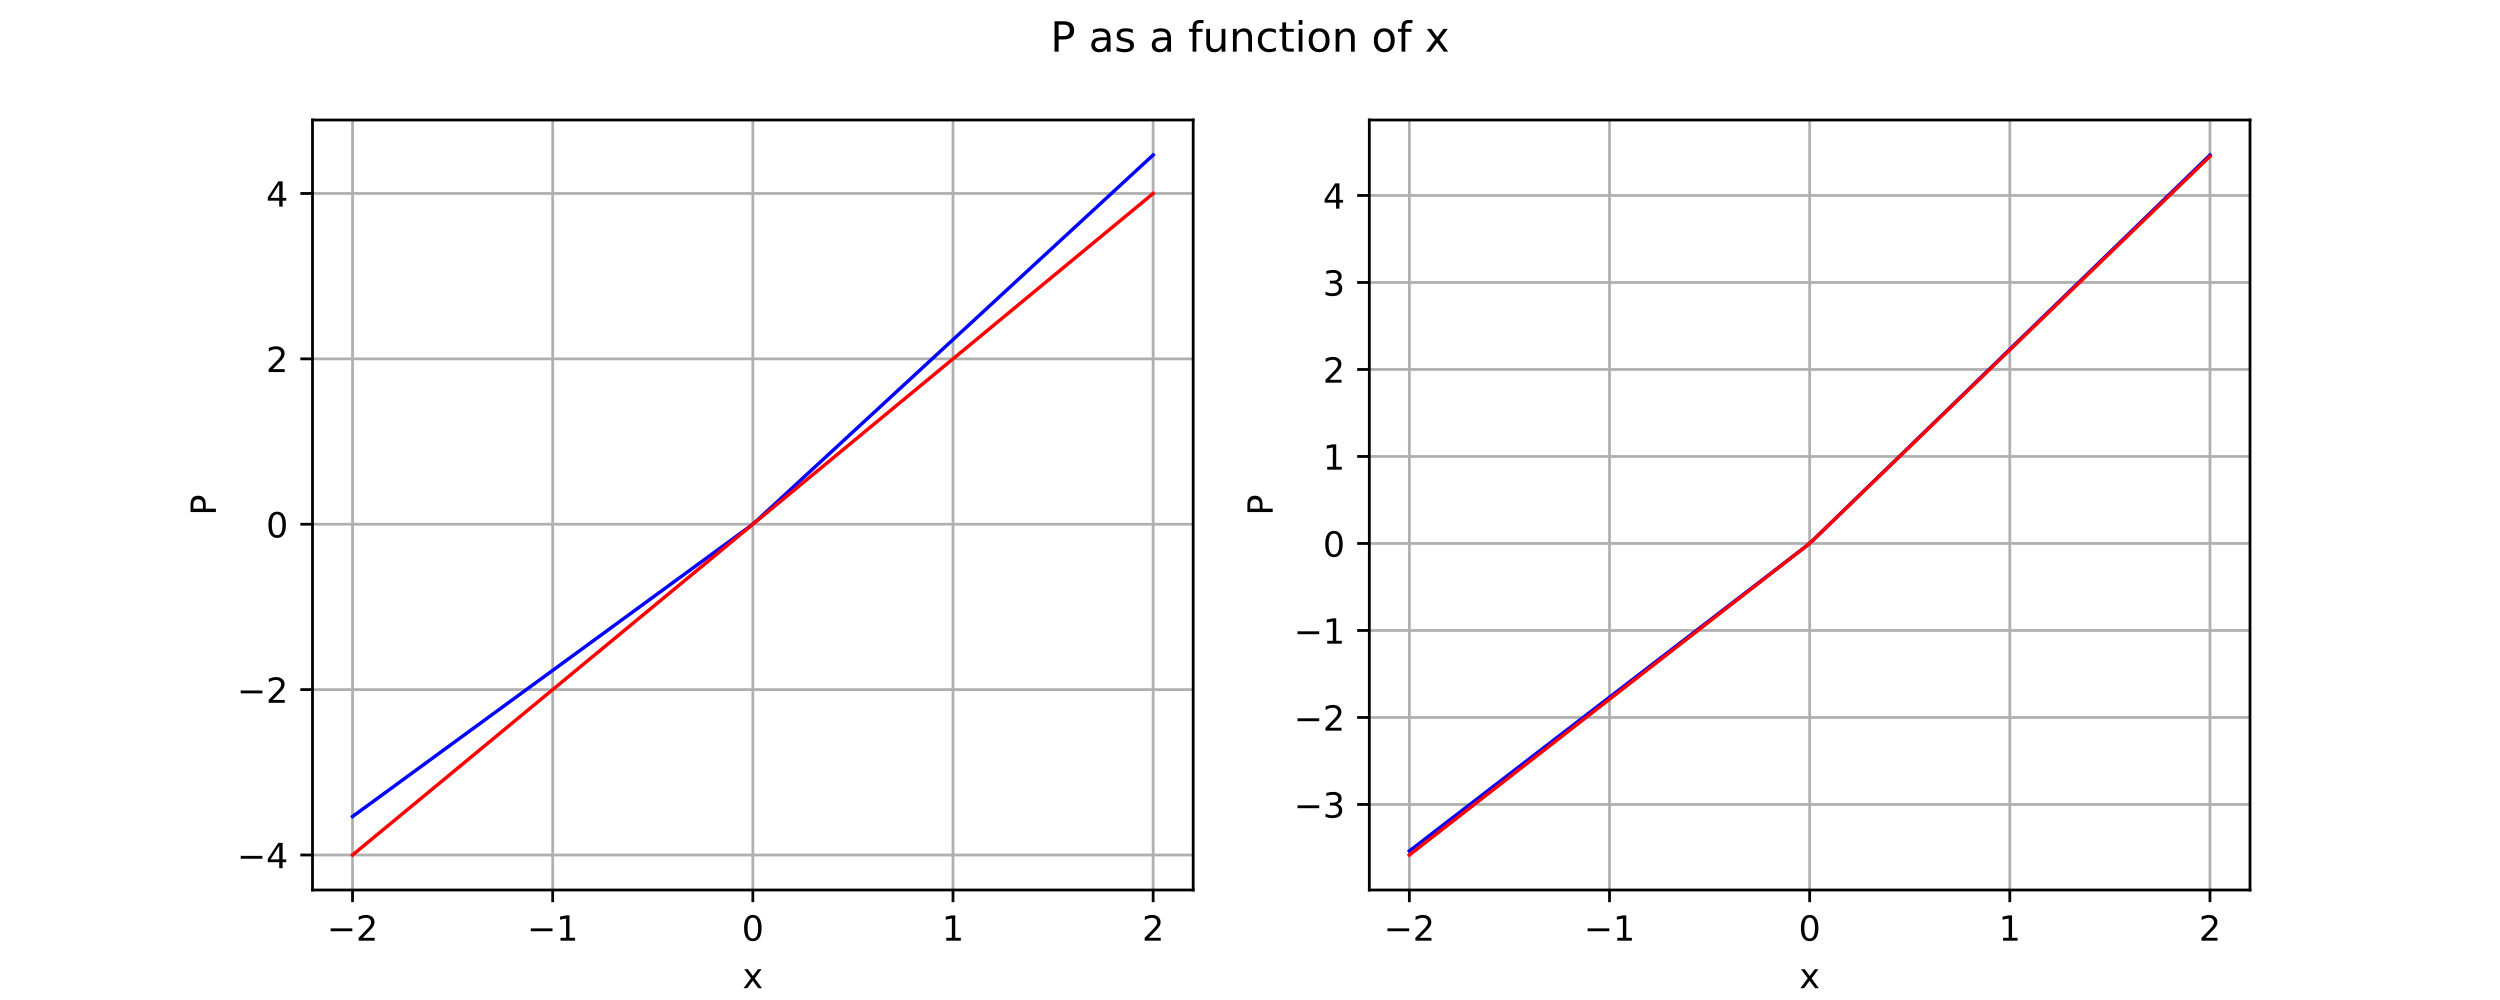
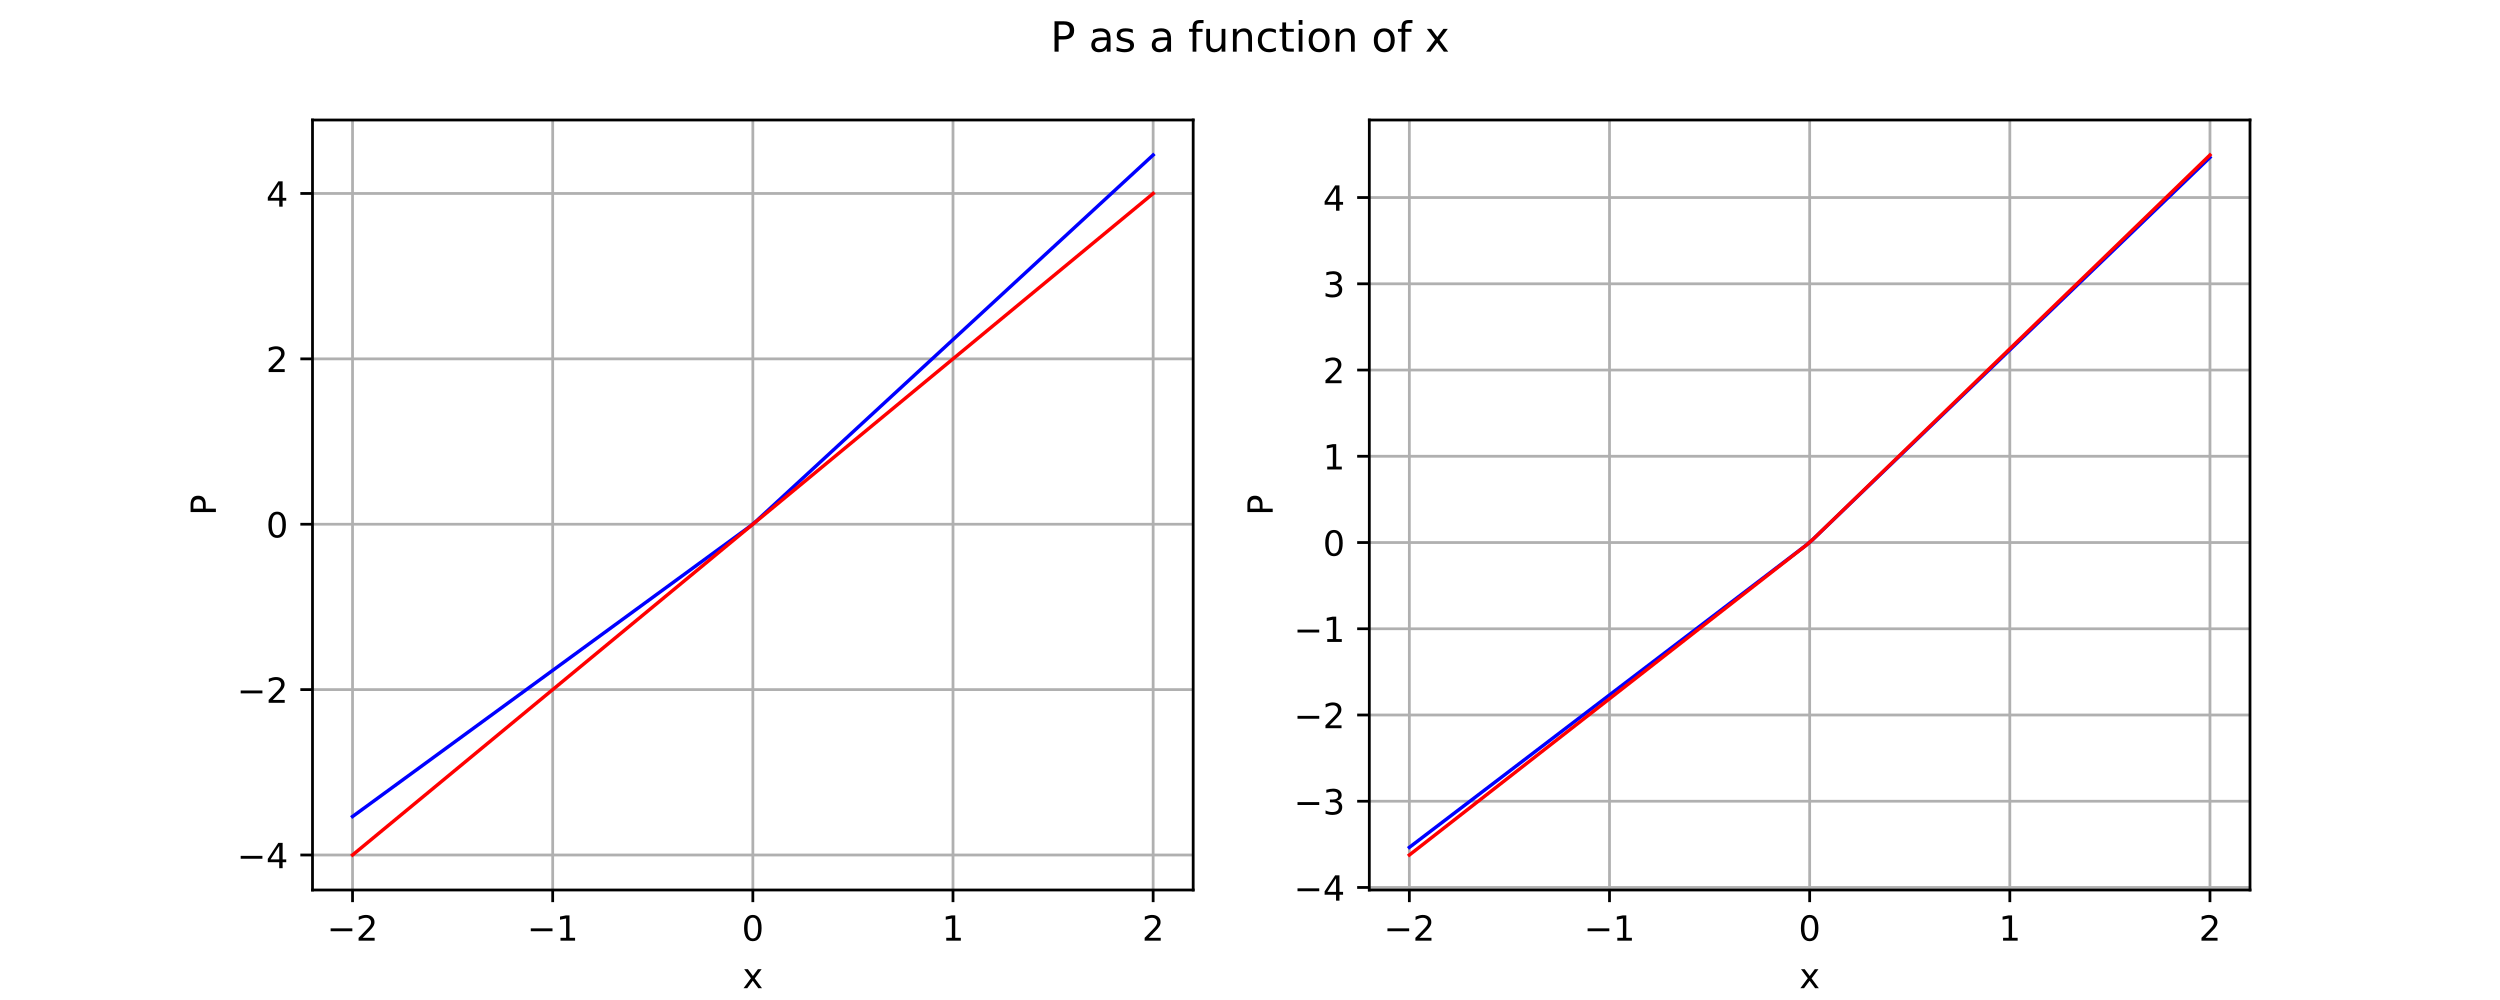
<svg xmlns="http://www.w3.org/2000/svg" xmlns:xlink="http://www.w3.org/1999/xlink" width="720pt" height="288pt" viewBox="0 0 720 288" version="1.1">
  <defs>
    <style type="text/css">*{stroke-linejoin: round; stroke-linecap: butt}</style>
  </defs>
  <g id="figure_1">
    <g id="patch_1">
      <path d="M 0 288  L 720 288  L 720 0  L 0 0  z " style="fill: #ffffff" />
    </g>
    <g id="axes_1">
      <g id="patch_2">
        <path d="M 90 256.32  L 343.636 256.32  L 343.636 34.56  L 90 34.56  z " style="fill: #ffffff" />
      </g>
      <g id="matplotlib.axis_1">
        <g id="xtick_1">
          <g id="line2d_1">
            <path d="M 101.529 256.32  L 101.529 34.56  " clip-path="url(#p474aecb3b6)" style="fill: none; stroke: #b0b0b0; stroke-width: 0.8; stroke-linecap: square" />
          </g>
          <g id="line2d_2">
            <defs>
              <path id="m4a92d99fee" d="M 0 0  L 0 3.5  " style="stroke: #000000; stroke-width: 0.8" />
            </defs>
            <g>
              <use xlink:href="#m4a92d99fee" x="101.529" y="256.32" style="stroke: #000000; stroke-width: 0.8" />
            </g>
          </g>
          <g id="text_1">
            <g transform="translate(94.15783 270.9184) scale(0.1 -0.1)">
              <defs>
                <path id="DejaVuSans-2212" d="M 678 2272  L 4684 2272  L 4684 1741  L 678 1741  L 678 2272  z " transform="scale(0.015625)" />
                <path id="DejaVuSans-32" d="M 1228 531  L 3431 531  L 3431 0  L 469 0  L 469 531  Q 828 903 1448 1529  Q 2069 2156 2228 2338  Q 2531 2678 2651 2914  Q 2772 3150 2772 3378  Q 2772 3750 2511 3984  Q 2250 4219 1831 4219  Q 1534 4219 1204 4116  Q 875 4013 500 3803  L 500 4441  Q 881 4594 1212 4672  Q 1544 4750 1819 4750  Q 2544 4750 2975 4387  Q 3406 4025 3406 3419  Q 3406 3131 3298 2873  Q 3191 2616 2906 2266  Q 2828 2175 2409 1742  Q 1991 1309 1228 531  z " transform="scale(0.015625)" />
              </defs>
              <use xlink:href="#DejaVuSans-2212" />
              <use xlink:href="#DejaVuSans-32" transform="translate(83.78906 0)" />
            </g>
          </g>
        </g>
        <g id="xtick_2">
          <g id="line2d_3">
            <path d="M 159.174 256.32  L 159.174 34.56  " clip-path="url(#p474aecb3b6)" style="fill: none; stroke: #b0b0b0; stroke-width: 0.8; stroke-linecap: square" />
          </g>
          <g id="line2d_4">
            <g>
              <use xlink:href="#m4a92d99fee" x="159.174" y="256.32" style="stroke: #000000; stroke-width: 0.8" />
            </g>
          </g>
          <g id="text_2">
            <g transform="translate(151.8025 270.9184) scale(0.1 -0.1)">
              <defs>
                <path id="DejaVuSans-31" d="M 794 531  L 1825 531  L 1825 4091  L 703 3866  L 703 4441  L 1819 4666  L 2450 4666  L 2450 531  L 3481 531  L 3481 0  L 794 0  L 794 531  z " transform="scale(0.015625)" />
              </defs>
              <use xlink:href="#DejaVuSans-2212" />
              <use xlink:href="#DejaVuSans-31" transform="translate(83.78906 0)" />
            </g>
          </g>
        </g>
        <g id="xtick_3">
          <g id="line2d_5">
            <path d="M 216.818 256.32  L 216.818 34.56  " clip-path="url(#p474aecb3b6)" style="fill: none; stroke: #b0b0b0; stroke-width: 0.8; stroke-linecap: square" />
          </g>
          <g id="line2d_6">
            <g>
              <use xlink:href="#m4a92d99fee" x="216.818" y="256.32" style="stroke: #000000; stroke-width: 0.8" />
            </g>
          </g>
          <g id="text_3">
            <g transform="translate(213.6369 270.9184) scale(0.1 -0.1)">
              <defs>
                <path id="DejaVuSans-30" d="M 2034 4250  Q 1547 4250 1301 3770  Q 1056 3291 1056 2328  Q 1056 1369 1301 889  Q 1547 409 2034 409  Q 2525 409 2770 889  Q 3016 1369 3016 2328  Q 3016 3291 2770 3770  Q 2525 4250 2034 4250  z M 2034 4750  Q 2819 4750 3233 4129  Q 3647 3509 3647 2328  Q 3647 1150 3233 529  Q 2819 -91 2034 -91  Q 1250 -91 836 529  Q 422 1150 422 2328  Q 422 3509 836 4129  Q 1250 4750 2034 4750  z " transform="scale(0.015625)" />
              </defs>
              <use xlink:href="#DejaVuSans-30" />
            </g>
          </g>
        </g>
        <g id="xtick_4">
          <g id="line2d_7">
            <path d="M 274.463 256.32  L 274.463 34.56  " clip-path="url(#p474aecb3b6)" style="fill: none; stroke: #b0b0b0; stroke-width: 0.8; stroke-linecap: square" />
          </g>
          <g id="line2d_8">
            <g>
              <use xlink:href="#m4a92d99fee" x="274.463" y="256.32" style="stroke: #000000; stroke-width: 0.8" />
            </g>
          </g>
          <g id="text_4">
            <g transform="translate(271.2816 270.9184) scale(0.1 -0.1)">
              <use xlink:href="#DejaVuSans-31" />
            </g>
          </g>
        </g>
        <g id="xtick_5">
          <g id="line2d_9">
            <path d="M 332.107 256.32  L 332.107 34.56  " clip-path="url(#p474aecb3b6)" style="fill: none; stroke: #b0b0b0; stroke-width: 0.8; stroke-linecap: square" />
          </g>
          <g id="line2d_10">
            <g>
              <use xlink:href="#m4a92d99fee" x="332.107" y="256.32" style="stroke: #000000; stroke-width: 0.8" />
            </g>
          </g>
          <g id="text_5">
            <g transform="translate(328.9262 270.9184) scale(0.1 -0.1)">
              <use xlink:href="#DejaVuSans-32" />
            </g>
          </g>
        </g>
        <g id="text_6">
          <g transform="translate(213.8588 284.5966) scale(0.1 -0.1)">
            <defs>
              <path id="DejaVuSans-78" d="M 3513 3500  L 2247 1797  L 3578 0  L 2900 0  L 1881 1375  L 863 0  L 184 0  L 1544 1831  L 300 3500  L 978 3500  L 1906 2253  L 2834 3500  L 3513 3500  z " transform="scale(0.015625)" />
            </defs>
            <use xlink:href="#DejaVuSans-78" />
          </g>
        </g>
      </g>
      <g id="matplotlib.axis_2">
        <g id="ytick_1">
          <g id="line2d_11">
            <path d="M 90 246.24  L 343.636 246.24  " clip-path="url(#p474aecb3b6)" style="fill: none; stroke: #b0b0b0; stroke-width: 0.8; stroke-linecap: square" />
          </g>
          <g id="line2d_12">
            <defs>
              <path id="mb3cb5c074b" d="M 0 0  L -3.5 0  " style="stroke: #000000; stroke-width: 0.8" />
            </defs>
            <g>
              <use xlink:href="#mb3cb5c074b" x="90" y="246.24" style="stroke: #000000; stroke-width: 0.8" />
            </g>
          </g>
          <g id="text_7">
            <g transform="translate(68.25781 250.0392) scale(0.1 -0.1)">
              <defs>
                <path id="DejaVuSans-34" d="M 2419 4116  L 825 1625  L 2419 1625  L 2419 4116  z M 2253 4666  L 3047 4666  L 3047 1625  L 3713 1625  L 3713 1100  L 3047 1100  L 3047 0  L 2419 0  L 2419 1100  L 313 1100  L 313 1709  L 2253 4666  z " transform="scale(0.015625)" />
              </defs>
              <use xlink:href="#DejaVuSans-2212" />
              <use xlink:href="#DejaVuSans-34" transform="translate(83.78906 0)" />
            </g>
          </g>
        </g>
        <g id="ytick_2">
          <g id="line2d_13">
            <path d="M 90 198.61  L 343.636 198.61  " clip-path="url(#p474aecb3b6)" style="fill: none; stroke: #b0b0b0; stroke-width: 0.8; stroke-linecap: square" />
          </g>
          <g id="line2d_14">
            <g>
              <use xlink:href="#mb3cb5c074b" x="90" y="198.61" style="stroke: #000000; stroke-width: 0.8" />
            </g>
          </g>
          <g id="text_8">
            <g transform="translate(68.25781 202.4093) scale(0.1 -0.1)">
              <use xlink:href="#DejaVuSans-2212" />
              <use xlink:href="#DejaVuSans-32" transform="translate(83.78906 0)" />
            </g>
          </g>
        </g>
        <g id="ytick_3">
          <g id="line2d_15">
            <path d="M 90 150.98  L 343.636 150.98  " clip-path="url(#p474aecb3b6)" style="fill: none; stroke: #b0b0b0; stroke-width: 0.8; stroke-linecap: square" />
          </g>
          <g id="line2d_16">
            <g>
              <use xlink:href="#mb3cb5c074b" x="90" y="150.98" style="stroke: #000000; stroke-width: 0.8" />
            </g>
          </g>
          <g id="text_9">
            <g transform="translate(76.6375 154.7794) scale(0.1 -0.1)">
              <use xlink:href="#DejaVuSans-30" />
            </g>
          </g>
        </g>
        <g id="ytick_4">
          <g id="line2d_17">
            <path d="M 90 103.35  L 343.636 103.35  " clip-path="url(#p474aecb3b6)" style="fill: none; stroke: #b0b0b0; stroke-width: 0.8; stroke-linecap: square" />
          </g>
          <g id="line2d_18">
            <g>
              <use xlink:href="#mb3cb5c074b" x="90" y="103.35" style="stroke: #000000; stroke-width: 0.8" />
            </g>
          </g>
          <g id="text_10">
            <g transform="translate(76.6375 107.1495) scale(0.1 -0.1)">
              <use xlink:href="#DejaVuSans-32" />
            </g>
          </g>
        </g>
        <g id="ytick_5">
          <g id="line2d_19">
            <path d="M 90 55.72  L 343.636 55.72  " clip-path="url(#p474aecb3b6)" style="fill: none; stroke: #b0b0b0; stroke-width: 0.8; stroke-linecap: square" />
          </g>
          <g id="line2d_20">
            <g>
              <use xlink:href="#mb3cb5c074b" x="90" y="55.72" style="stroke: #000000; stroke-width: 0.8" />
            </g>
          </g>
          <g id="text_11">
            <g transform="translate(76.6375 59.51962) scale(0.1 -0.1)">
              <use xlink:href="#DejaVuSans-34" />
            </g>
          </g>
        </g>
        <g id="text_12">
          <g transform="translate(62.17813 148.4548) rotate(-90) scale(0.1 -0.1)">
            <defs>
              <path id="DejaVuSans-50" d="M 1259 4147  L 1259 2394  L 2053 2394  Q 2494 2394 2734 2622  Q 2975 2850 2975 3272  Q 2975 3691 2734 3919  Q 2494 4147 2053 4147  L 1259 4147  z M 628 4666  L 2053 4666  Q 2838 4666 3239 4311  Q 3641 3956 3641 3272  Q 3641 2581 3239 2228  Q 2838 1875 2053 1875  L 1259 1875  L 1259 0  L 628 0  L 628 4666  z " transform="scale(0.015625)" />
            </defs>
            <use xlink:href="#DejaVuSans-50" />
          </g>
        </g>
      </g>
      <g id="line2d_21">
        <path d="M 101.529 235.16  L 215.91 151.643  L 217.726 150.143  L 332.107 44.64  L 332.107 44.64  " clip-path="url(#p474aecb3b6)" style="fill: none; stroke: #0000ff; stroke-linecap: square" />
      </g>
      <g id="line2d_22">
        <path d="M 101.529 246.24  L 332.107 55.72  L 332.107 55.72  " clip-path="url(#p474aecb3b6)" style="fill: none; stroke: #ff0000; stroke-linecap: square" />
      </g>
      <g id="patch_3">
        <path d="M 90 256.32  L 90 34.56  " style="fill: none; stroke: #000000; stroke-width: 0.8; stroke-linejoin: miter; stroke-linecap: square" />
      </g>
      <g id="patch_4">
        <path d="M 343.636 256.32  L 343.636 34.56  " style="fill: none; stroke: #000000; stroke-width: 0.8; stroke-linejoin: miter; stroke-linecap: square" />
      </g>
      <g id="patch_5">
        <path d="M 90 256.32  L 343.636 256.32  " style="fill: none; stroke: #000000; stroke-width: 0.8; stroke-linejoin: miter; stroke-linecap: square" />
      </g>
      <g id="patch_6">
        <path d="M 90 34.56  L 343.636 34.56  " style="fill: none; stroke: #000000; stroke-width: 0.8; stroke-linejoin: miter; stroke-linecap: square" />
      </g>
    </g>
    <g id="axes_2">
      <g id="patch_7">
        <path d="M 394.364 256.32  L 648 256.32  L 648 34.56  L 394.364 34.56  z " style="fill: #ffffff" />
      </g>
      <g id="matplotlib.axis_3">
        <g id="xtick_6">
          <g id="line2d_23">
            <path d="M 405.893 256.32  L 405.893 34.56  " clip-path="url(#pf6bc59751c)" style="fill: none; stroke: #b0b0b0; stroke-width: 0.8; stroke-linecap: square" />
          </g>
          <g id="line2d_24">
            <g>
              <use xlink:href="#m4a92d99fee" x="405.893" y="256.32" style="stroke: #000000; stroke-width: 0.8" />
            </g>
          </g>
          <g id="text_13">
            <g transform="translate(398.5215 270.9184) scale(0.1 -0.1)">
              <use xlink:href="#DejaVuSans-2212" />
              <use xlink:href="#DejaVuSans-32" transform="translate(83.78906 0)" />
            </g>
          </g>
        </g>
        <g id="xtick_7">
          <g id="line2d_25">
            <path d="M 463.537 256.32  L 463.537 34.56  " clip-path="url(#pf6bc59751c)" style="fill: none; stroke: #b0b0b0; stroke-width: 0.8; stroke-linecap: square" />
          </g>
          <g id="line2d_26">
            <g>
              <use xlink:href="#m4a92d99fee" x="463.537" y="256.32" style="stroke: #000000; stroke-width: 0.8" />
            </g>
          </g>
          <g id="text_14">
            <g transform="translate(456.1661 270.9184) scale(0.1 -0.1)">
              <use xlink:href="#DejaVuSans-2212" />
              <use xlink:href="#DejaVuSans-31" transform="translate(83.78906 0)" />
            </g>
          </g>
        </g>
        <g id="xtick_8">
          <g id="line2d_27">
            <path d="M 521.182 256.32  L 521.182 34.56  " clip-path="url(#pf6bc59751c)" style="fill: none; stroke: #b0b0b0; stroke-width: 0.8; stroke-linecap: square" />
          </g>
          <g id="line2d_28">
            <g>
              <use xlink:href="#m4a92d99fee" x="521.182" y="256.32" style="stroke: #000000; stroke-width: 0.8" />
            </g>
          </g>
          <g id="text_15">
            <g transform="translate(518.0006 270.9184) scale(0.1 -0.1)">
              <use xlink:href="#DejaVuSans-30" />
            </g>
          </g>
        </g>
        <g id="xtick_9">
          <g id="line2d_29">
            <path d="M 578.826 256.32  L 578.826 34.56  " clip-path="url(#pf6bc59751c)" style="fill: none; stroke: #b0b0b0; stroke-width: 0.8; stroke-linecap: square" />
          </g>
          <g id="line2d_30">
            <g>
              <use xlink:href="#m4a92d99fee" x="578.826" y="256.32" style="stroke: #000000; stroke-width: 0.8" />
            </g>
          </g>
          <g id="text_16">
            <g transform="translate(575.6452 270.9184) scale(0.1 -0.1)">
              <use xlink:href="#DejaVuSans-31" />
            </g>
          </g>
        </g>
        <g id="xtick_10">
          <g id="line2d_31">
            <path d="M 636.471 256.32  L 636.471 34.56  " clip-path="url(#pf6bc59751c)" style="fill: none; stroke: #b0b0b0; stroke-width: 0.8; stroke-linecap: square" />
          </g>
          <g id="line2d_32">
            <g>
              <use xlink:href="#m4a92d99fee" x="636.471" y="256.32" style="stroke: #000000; stroke-width: 0.8" />
            </g>
          </g>
          <g id="text_17">
            <g transform="translate(633.2898 270.9184) scale(0.1 -0.1)">
              <use xlink:href="#DejaVuSans-32" />
            </g>
          </g>
        </g>
        <g id="text_18">
          <g transform="translate(518.2224 284.5966) scale(0.1 -0.1)">
            <use xlink:href="#DejaVuSans-78" />
          </g>
        </g>
      </g>
      <g id="matplotlib.axis_4">
        <g id="ytick_6">
          <g id="line2d_33">
-             <path d="M 394.364 231.681  L 648 231.681  " clip-path="url(#pf6bc59751c)" style="fill: none; stroke: #b0b0b0; stroke-width: 0.8; stroke-linecap: square" />
+             <path d="M 394.364 255.596  L 648 255.596  " clip-path="url(#pf6bc59751c)" style="fill: none; stroke: #b0b0b0; stroke-width: 0.8; stroke-linecap: square" />
          </g>
          <g id="line2d_34">
            <g>
-               <use xlink:href="#mb3cb5c074b" x="394.364" y="231.681" style="stroke: #000000; stroke-width: 0.8" />
+               <use xlink:href="#mb3cb5c074b" x="394.364" y="255.596" style="stroke: #000000; stroke-width: 0.8" />
            </g>
          </g>
          <g id="text_19">
-             <g transform="translate(372.6214 235.4806) scale(0.1 -0.1)">
+             <g transform="translate(372.6214 259.3954) scale(0.1 -0.1)">
+               <use xlink:href="#DejaVuSans-2212" />
+               <use xlink:href="#DejaVuSans-34" transform="translate(83.78906 0)" />
+             </g>
+           </g>
+         </g>
+         <g id="ytick_7">
+           <g id="line2d_35">
+             <path d="M 394.364 230.758  L 648 230.758  " clip-path="url(#pf6bc59751c)" style="fill: none; stroke: #b0b0b0; stroke-width: 0.8; stroke-linecap: square" />
+           </g>
+           <g id="line2d_36">
+             <g>
+               <use xlink:href="#mb3cb5c074b" x="394.364" y="230.758" style="stroke: #000000; stroke-width: 0.8" />
+             </g>
+           </g>
+           <g id="text_20">
+             <g transform="translate(372.6214 234.5574) scale(0.1 -0.1)">
              <defs>
                <path id="DejaVuSans-33" d="M 2597 2516  Q 3050 2419 3304 2112  Q 3559 1806 3559 1356  Q 3559 666 3084 287  Q 2609 -91 1734 -91  Q 1441 -91 1130 -33  Q 819 25 488 141  L 488 750  Q 750 597 1062 519  Q 1375 441 1716 441  Q 2309 441 2620 675  Q 2931 909 2931 1356  Q 2931 1769 2642 2001  Q 2353 2234 1838 2234  L 1294 2234  L 1294 2753  L 1863 2753  Q 2328 2753 2575 2939  Q 2822 3125 2822 3475  Q 2822 3834 2567 4026  Q 2313 4219 1838 4219  Q 1578 4219 1281 4162  Q 984 4106 628 3988  L 628 4550  Q 988 4650 1302 4700  Q 1616 4750 1894 4750  Q 2613 4750 3031 4423  Q 3450 4097 3450 3541  Q 3450 3153 3228 2886  Q 3006 2619 2597 2516  z " transform="scale(0.015625)" />
              </defs>
              <use xlink:href="#DejaVuSans-2212" />
              <use xlink:href="#DejaVuSans-33" transform="translate(83.78906 0)" />
            </g>
          </g>
        </g>
-         <g id="ytick_7">
-           <g id="line2d_35">
-             <path d="M 394.364 206.627  L 648 206.627  " clip-path="url(#pf6bc59751c)" style="fill: none; stroke: #b0b0b0; stroke-width: 0.8; stroke-linecap: square" />
-           </g>
-           <g id="line2d_36">
-             <g>
-               <use xlink:href="#mb3cb5c074b" x="394.364" y="206.627" style="stroke: #000000; stroke-width: 0.8" />
-             </g>
-           </g>
-           <g id="text_20">
-             <g transform="translate(372.6214 210.4257) scale(0.1 -0.1)">
-               <use xlink:href="#DejaVuSans-2212" />
-               <use xlink:href="#DejaVuSans-32" transform="translate(83.78906 0)" />
-             </g>
-           </g>
-         </g>
        <g id="ytick_8">
          <g id="line2d_37">
-             <path d="M 394.364 181.572  L 648 181.572  " clip-path="url(#pf6bc59751c)" style="fill: none; stroke: #b0b0b0; stroke-width: 0.8; stroke-linecap: square" />
+             <path d="M 394.364 205.92  L 648 205.92  " clip-path="url(#pf6bc59751c)" style="fill: none; stroke: #b0b0b0; stroke-width: 0.8; stroke-linecap: square" />
          </g>
          <g id="line2d_38">
            <g>
-               <use xlink:href="#mb3cb5c074b" x="394.364" y="181.572" style="stroke: #000000; stroke-width: 0.8" />
+               <use xlink:href="#mb3cb5c074b" x="394.364" y="205.92" style="stroke: #000000; stroke-width: 0.8" />
            </g>
          </g>
          <g id="text_21">
-             <g transform="translate(372.6214 185.3709) scale(0.1 -0.1)">
-               <use xlink:href="#DejaVuSans-2212" />
-               <use xlink:href="#DejaVuSans-31" transform="translate(83.78906 0)" />
+             <g transform="translate(372.6214 209.7195) scale(0.1 -0.1)">
+               <use xlink:href="#DejaVuSans-2212" />
+               <use xlink:href="#DejaVuSans-32" transform="translate(83.78906 0)" />
            </g>
          </g>
        </g>
        <g id="ytick_9">
          <g id="line2d_39">
-             <path d="M 394.364 156.517  L 648 156.517  " clip-path="url(#pf6bc59751c)" style="fill: none; stroke: #b0b0b0; stroke-width: 0.8; stroke-linecap: square" />
+             <path d="M 394.364 181.082  L 648 181.082  " clip-path="url(#pf6bc59751c)" style="fill: none; stroke: #b0b0b0; stroke-width: 0.8; stroke-linecap: square" />
          </g>
          <g id="line2d_40">
            <g>
-               <use xlink:href="#mb3cb5c074b" x="394.364" y="156.517" style="stroke: #000000; stroke-width: 0.8" />
+               <use xlink:href="#mb3cb5c074b" x="394.364" y="181.082" style="stroke: #000000; stroke-width: 0.8" />
            </g>
          </g>
          <g id="text_22">
-             <g transform="translate(381.0011 160.316) scale(0.1 -0.1)">
-               <use xlink:href="#DejaVuSans-30" />
+             <g transform="translate(372.6214 184.8815) scale(0.1 -0.1)">
+               <use xlink:href="#DejaVuSans-2212" />
+               <use xlink:href="#DejaVuSans-31" transform="translate(83.78906 0)" />
            </g>
          </g>
        </g>
        <g id="ytick_10">
          <g id="line2d_41">
-             <path d="M 394.364 131.462  L 648 131.462  " clip-path="url(#pf6bc59751c)" style="fill: none; stroke: #b0b0b0; stroke-width: 0.8; stroke-linecap: square" />
+             <path d="M 394.364 156.244  L 648 156.244  " clip-path="url(#pf6bc59751c)" style="fill: none; stroke: #b0b0b0; stroke-width: 0.8; stroke-linecap: square" />
          </g>
          <g id="line2d_42">
            <g>
-               <use xlink:href="#mb3cb5c074b" x="394.364" y="131.462" style="stroke: #000000; stroke-width: 0.8" />
+               <use xlink:href="#mb3cb5c074b" x="394.364" y="156.244" style="stroke: #000000; stroke-width: 0.8" />
            </g>
          </g>
          <g id="text_23">
-             <g transform="translate(381.0011 135.2611) scale(0.1 -0.1)">
-               <use xlink:href="#DejaVuSans-31" />
+             <g transform="translate(381.0011 160.0436) scale(0.1 -0.1)">
+               <use xlink:href="#DejaVuSans-30" />
            </g>
          </g>
        </g>
        <g id="ytick_11">
          <g id="line2d_43">
-             <path d="M 394.364 106.407  L 648 106.407  " clip-path="url(#pf6bc59751c)" style="fill: none; stroke: #b0b0b0; stroke-width: 0.8; stroke-linecap: square" />
+             <path d="M 394.364 131.406  L 648 131.406  " clip-path="url(#pf6bc59751c)" style="fill: none; stroke: #b0b0b0; stroke-width: 0.8; stroke-linecap: square" />
          </g>
          <g id="line2d_44">
            <g>
-               <use xlink:href="#mb3cb5c074b" x="394.364" y="106.407" style="stroke: #000000; stroke-width: 0.8" />
+               <use xlink:href="#mb3cb5c074b" x="394.364" y="131.406" style="stroke: #000000; stroke-width: 0.8" />
            </g>
          </g>
          <g id="text_24">
-             <g transform="translate(381.0011 110.2063) scale(0.1 -0.1)">
-               <use xlink:href="#DejaVuSans-32" />
+             <g transform="translate(381.0011 135.2056) scale(0.1 -0.1)">
+               <use xlink:href="#DejaVuSans-31" />
            </g>
          </g>
        </g>
        <g id="ytick_12">
          <g id="line2d_45">
-             <path d="M 394.364 81.352  L 648 81.352  " clip-path="url(#pf6bc59751c)" style="fill: none; stroke: #b0b0b0; stroke-width: 0.8; stroke-linecap: square" />
+             <path d="M 394.364 106.568  L 648 106.568  " clip-path="url(#pf6bc59751c)" style="fill: none; stroke: #b0b0b0; stroke-width: 0.8; stroke-linecap: square" />
          </g>
          <g id="line2d_46">
            <g>
-               <use xlink:href="#mb3cb5c074b" x="394.364" y="81.352" style="stroke: #000000; stroke-width: 0.8" />
+               <use xlink:href="#mb3cb5c074b" x="394.364" y="106.568" style="stroke: #000000; stroke-width: 0.8" />
            </g>
          </g>
          <g id="text_25">
-             <g transform="translate(381.0011 85.15139) scale(0.1 -0.1)">
-               <use xlink:href="#DejaVuSans-33" />
+             <g transform="translate(381.0011 110.3677) scale(0.1 -0.1)">
+               <use xlink:href="#DejaVuSans-32" />
            </g>
          </g>
        </g>
        <g id="ytick_13">
          <g id="line2d_47">
-             <path d="M 394.364 56.297  L 648 56.297  " clip-path="url(#pf6bc59751c)" style="fill: none; stroke: #b0b0b0; stroke-width: 0.8; stroke-linecap: square" />
+             <path d="M 394.364 81.73  L 648 81.73  " clip-path="url(#pf6bc59751c)" style="fill: none; stroke: #b0b0b0; stroke-width: 0.8; stroke-linecap: square" />
          </g>
          <g id="line2d_48">
            <g>
-               <use xlink:href="#mb3cb5c074b" x="394.364" y="56.297" style="stroke: #000000; stroke-width: 0.8" />
+               <use xlink:href="#mb3cb5c074b" x="394.364" y="81.73" style="stroke: #000000; stroke-width: 0.8" />
            </g>
          </g>
          <g id="text_26">
-             <g transform="translate(381.0011 60.09652) scale(0.1 -0.1)">
+             <g transform="translate(381.0011 85.5297) scale(0.1 -0.1)">
+               <use xlink:href="#DejaVuSans-33" />
+             </g>
+           </g>
+         </g>
+         <g id="ytick_14">
+           <g id="line2d_49">
+             <path d="M 394.364 56.893  L 648 56.893  " clip-path="url(#pf6bc59751c)" style="fill: none; stroke: #b0b0b0; stroke-width: 0.8; stroke-linecap: square" />
+           </g>
+           <g id="line2d_50">
+             <g>
+               <use xlink:href="#mb3cb5c074b" x="394.364" y="56.893" style="stroke: #000000; stroke-width: 0.8" />
+             </g>
+           </g>
+           <g id="text_27">
+             <g transform="translate(381.0011 60.69175) scale(0.1 -0.1)">
              <use xlink:href="#DejaVuSans-34" />
            </g>
          </g>
        </g>
-         <g id="text_27">
+         <g id="text_28">
          <g transform="translate(366.5418 148.4548) rotate(-90) scale(0.1 -0.1)">
            <use xlink:href="#DejaVuSans-50" />
          </g>
        </g>
      </g>
-       <g id="line2d_49">
-         <path d="M 405.893 245.079  L 520.274 157.214  L 522.09 155.636  L 636.471 44.64  L 636.471 44.64  " clip-path="url(#pf6bc59751c)" style="fill: none; stroke: #0000ff; stroke-linecap: square" />
-       </g>
-       <g id="line2d_50">
-         <path d="M 405.893 246.24  L 520.274 157.223  L 522.09 155.639  L 636.471 45.02  L 636.471 45.02  " clip-path="url(#pf6bc59751c)" style="fill: none; stroke: #ff0000; stroke-linecap: square" />
+       <g id="line2d_51">
+         <path d="M 405.893 244.04  L 520.274 156.936  L 522.09 155.371  L 636.471 45.336  L 636.471 45.336  " clip-path="url(#pf6bc59751c)" style="fill: none; stroke: #0000ff; stroke-linecap: square" />
+       </g>
+       <g id="line2d_52">
+         <path d="M 405.893 246.24  L 520.274 156.953  L 522.09 155.366  L 636.471 44.64  L 636.471 44.64  " clip-path="url(#pf6bc59751c)" style="fill: none; stroke: #ff0000; stroke-linecap: square" />
      </g>
      <g id="patch_8">
        <path d="M 394.364 256.32  L 394.364 34.56  " style="fill: none; stroke: #000000; stroke-width: 0.8; stroke-linejoin: miter; stroke-linecap: square" />
      </g>
      <g id="patch_9">
        <path d="M 648 256.32  L 648 34.56  " style="fill: none; stroke: #000000; stroke-width: 0.8; stroke-linejoin: miter; stroke-linecap: square" />
      </g>
      <g id="patch_10">
        <path d="M 394.364 256.32  L 648 256.32  " style="fill: none; stroke: #000000; stroke-width: 0.8; stroke-linejoin: miter; stroke-linecap: square" />
      </g>
      <g id="patch_11">
        <path d="M 394.364 34.56  L 648 34.56  " style="fill: none; stroke: #000000; stroke-width: 0.8; stroke-linejoin: miter; stroke-linecap: square" />
      </g>
    </g>
-     <g id="text_28">
+     <g id="text_29">
      <g transform="translate(302.5247 14.87813) scale(0.12 -0.12)">
        <defs>
          <path id="DejaVuSans-20" transform="scale(0.015625)" />
          <path id="DejaVuSans-61" d="M 2194 1759  Q 1497 1759 1228 1600  Q 959 1441 959 1056  Q 959 750 1161 570  Q 1363 391 1709 391  Q 2188 391 2477 730  Q 2766 1069 2766 1631  L 2766 1759  L 2194 1759  z M 3341 1997  L 3341 0  L 2766 0  L 2766 531  Q 2569 213 2275 61  Q 1981 -91 1556 -91  Q 1019 -91 701 211  Q 384 513 384 1019  Q 384 1609 779 1909  Q 1175 2209 1959 2209  L 2766 2209  L 2766 2266  Q 2766 2663 2505 2880  Q 2244 3097 1772 3097  Q 1472 3097 1187 3025  Q 903 2953 641 2809  L 641 3341  Q 956 3463 1253 3523  Q 1550 3584 1831 3584  Q 2591 3584 2966 3190  Q 3341 2797 3341 1997  z " transform="scale(0.015625)" />
          <path id="DejaVuSans-73" d="M 2834 3397  L 2834 2853  Q 2591 2978 2328 3040  Q 2066 3103 1784 3103  Q 1356 3103 1142 2972  Q 928 2841 928 2578  Q 928 2378 1081 2264  Q 1234 2150 1697 2047  L 1894 2003  Q 2506 1872 2764 1633  Q 3022 1394 3022 966  Q 3022 478 2636 193  Q 2250 -91 1575 -91  Q 1294 -91 989 -36  Q 684 19 347 128  L 347 722  Q 666 556 975 473  Q 1284 391 1588 391  Q 1994 391 2212 530  Q 2431 669 2431 922  Q 2431 1156 2273 1281  Q 2116 1406 1581 1522  L 1381 1569  Q 847 1681 609 1914  Q 372 2147 372 2553  Q 372 3047 722 3315  Q 1072 3584 1716 3584  Q 2034 3584 2315 3537  Q 2597 3491 2834 3397  z " transform="scale(0.015625)" />
          <path id="DejaVuSans-66" d="M 2375 4863  L 2375 4384  L 1825 4384  Q 1516 4384 1395 4259  Q 1275 4134 1275 3809  L 1275 3500  L 2222 3500  L 2222 3053  L 1275 3053  L 1275 0  L 697 0  L 697 3053  L 147 3053  L 147 3500  L 697 3500  L 697 3744  Q 697 4328 969 4595  Q 1241 4863 1831 4863  L 2375 4863  z " transform="scale(0.015625)" />
          <path id="DejaVuSans-75" d="M 544 1381  L 544 3500  L 1119 3500  L 1119 1403  Q 1119 906 1312 657  Q 1506 409 1894 409  Q 2359 409 2629 706  Q 2900 1003 2900 1516  L 2900 3500  L 3475 3500  L 3475 0  L 2900 0  L 2900 538  Q 2691 219 2414 64  Q 2138 -91 1772 -91  Q 1169 -91 856 284  Q 544 659 544 1381  z M 1991 3584  L 1991 3584  z " transform="scale(0.015625)" />
          <path id="DejaVuSans-6e" d="M 3513 2113  L 3513 0  L 2938 0  L 2938 2094  Q 2938 2591 2744 2837  Q 2550 3084 2163 3084  Q 1697 3084 1428 2787  Q 1159 2491 1159 1978  L 1159 0  L 581 0  L 581 3500  L 1159 3500  L 1159 2956  Q 1366 3272 1645 3428  Q 1925 3584 2291 3584  Q 2894 3584 3203 3211  Q 3513 2838 3513 2113  z " transform="scale(0.015625)" />
          <path id="DejaVuSans-63" d="M 3122 3366  L 3122 2828  Q 2878 2963 2633 3030  Q 2388 3097 2138 3097  Q 1578 3097 1268 2742  Q 959 2388 959 1747  Q 959 1106 1268 751  Q 1578 397 2138 397  Q 2388 397 2633 464  Q 2878 531 3122 666  L 3122 134  Q 2881 22 2623 -34  Q 2366 -91 2075 -91  Q 1284 -91 818 406  Q 353 903 353 1747  Q 353 2603 823 3093  Q 1294 3584 2113 3584  Q 2378 3584 2631 3529  Q 2884 3475 3122 3366  z " transform="scale(0.015625)" />
          <path id="DejaVuSans-74" d="M 1172 4494  L 1172 3500  L 2356 3500  L 2356 3053  L 1172 3053  L 1172 1153  Q 1172 725 1289 603  Q 1406 481 1766 481  L 2356 481  L 2356 0  L 1766 0  Q 1100 0 847 248  Q 594 497 594 1153  L 594 3053  L 172 3053  L 172 3500  L 594 3500  L 594 4494  L 1172 4494  z " transform="scale(0.015625)" />
          <path id="DejaVuSans-69" d="M 603 3500  L 1178 3500  L 1178 0  L 603 0  L 603 3500  z M 603 4863  L 1178 4863  L 1178 4134  L 603 4134  L 603 4863  z " transform="scale(0.015625)" />
          <path id="DejaVuSans-6f" d="M 1959 3097  Q 1497 3097 1228 2736  Q 959 2375 959 1747  Q 959 1119 1226 758  Q 1494 397 1959 397  Q 2419 397 2687 759  Q 2956 1122 2956 1747  Q 2956 2369 2687 2733  Q 2419 3097 1959 3097  z M 1959 3584  Q 2709 3584 3137 3096  Q 3566 2609 3566 1747  Q 3566 888 3137 398  Q 2709 -91 1959 -91  Q 1206 -91 779 398  Q 353 888 353 1747  Q 353 2609 779 3096  Q 1206 3584 1959 3584  z " transform="scale(0.015625)" />
        </defs>
        <use xlink:href="#DejaVuSans-50" />
        <use xlink:href="#DejaVuSans-20" transform="translate(60.30273 0)" />
        <use xlink:href="#DejaVuSans-61" transform="translate(92.08984 0)" />
        <use xlink:href="#DejaVuSans-73" transform="translate(153.3691 0)" />
        <use xlink:href="#DejaVuSans-20" transform="translate(205.4688 0)" />
        <use xlink:href="#DejaVuSans-61" transform="translate(237.2559 0)" />
        <use xlink:href="#DejaVuSans-20" transform="translate(298.5352 0)" />
        <use xlink:href="#DejaVuSans-66" transform="translate(330.3223 0)" />
        <use xlink:href="#DejaVuSans-75" transform="translate(365.5273 0)" />
        <use xlink:href="#DejaVuSans-6e" transform="translate(428.9062 0)" />
        <use xlink:href="#DejaVuSans-63" transform="translate(492.2852 0)" />
        <use xlink:href="#DejaVuSans-74" transform="translate(547.2656 0)" />
        <use xlink:href="#DejaVuSans-69" transform="translate(586.4746 0)" />
        <use xlink:href="#DejaVuSans-6f" transform="translate(614.2578 0)" />
        <use xlink:href="#DejaVuSans-6e" transform="translate(675.4395 0)" />
        <use xlink:href="#DejaVuSans-20" transform="translate(738.8184 0)" />
        <use xlink:href="#DejaVuSans-6f" transform="translate(770.6055 0)" />
        <use xlink:href="#DejaVuSans-66" transform="translate(831.7871 0)" />
        <use xlink:href="#DejaVuSans-20" transform="translate(866.9922 0)" />
        <use xlink:href="#DejaVuSans-78" transform="translate(898.7793 0)" />
      </g>
    </g>
  </g>
  <defs>
    <clipPath id="p474aecb3b6">
      <rect x="90" y="34.56" width="253.636" height="221.76" />
    </clipPath>
    <clipPath id="pf6bc59751c">
      <rect x="394.364" y="34.56" width="253.636" height="221.76" />
    </clipPath>
  </defs>
</svg>
